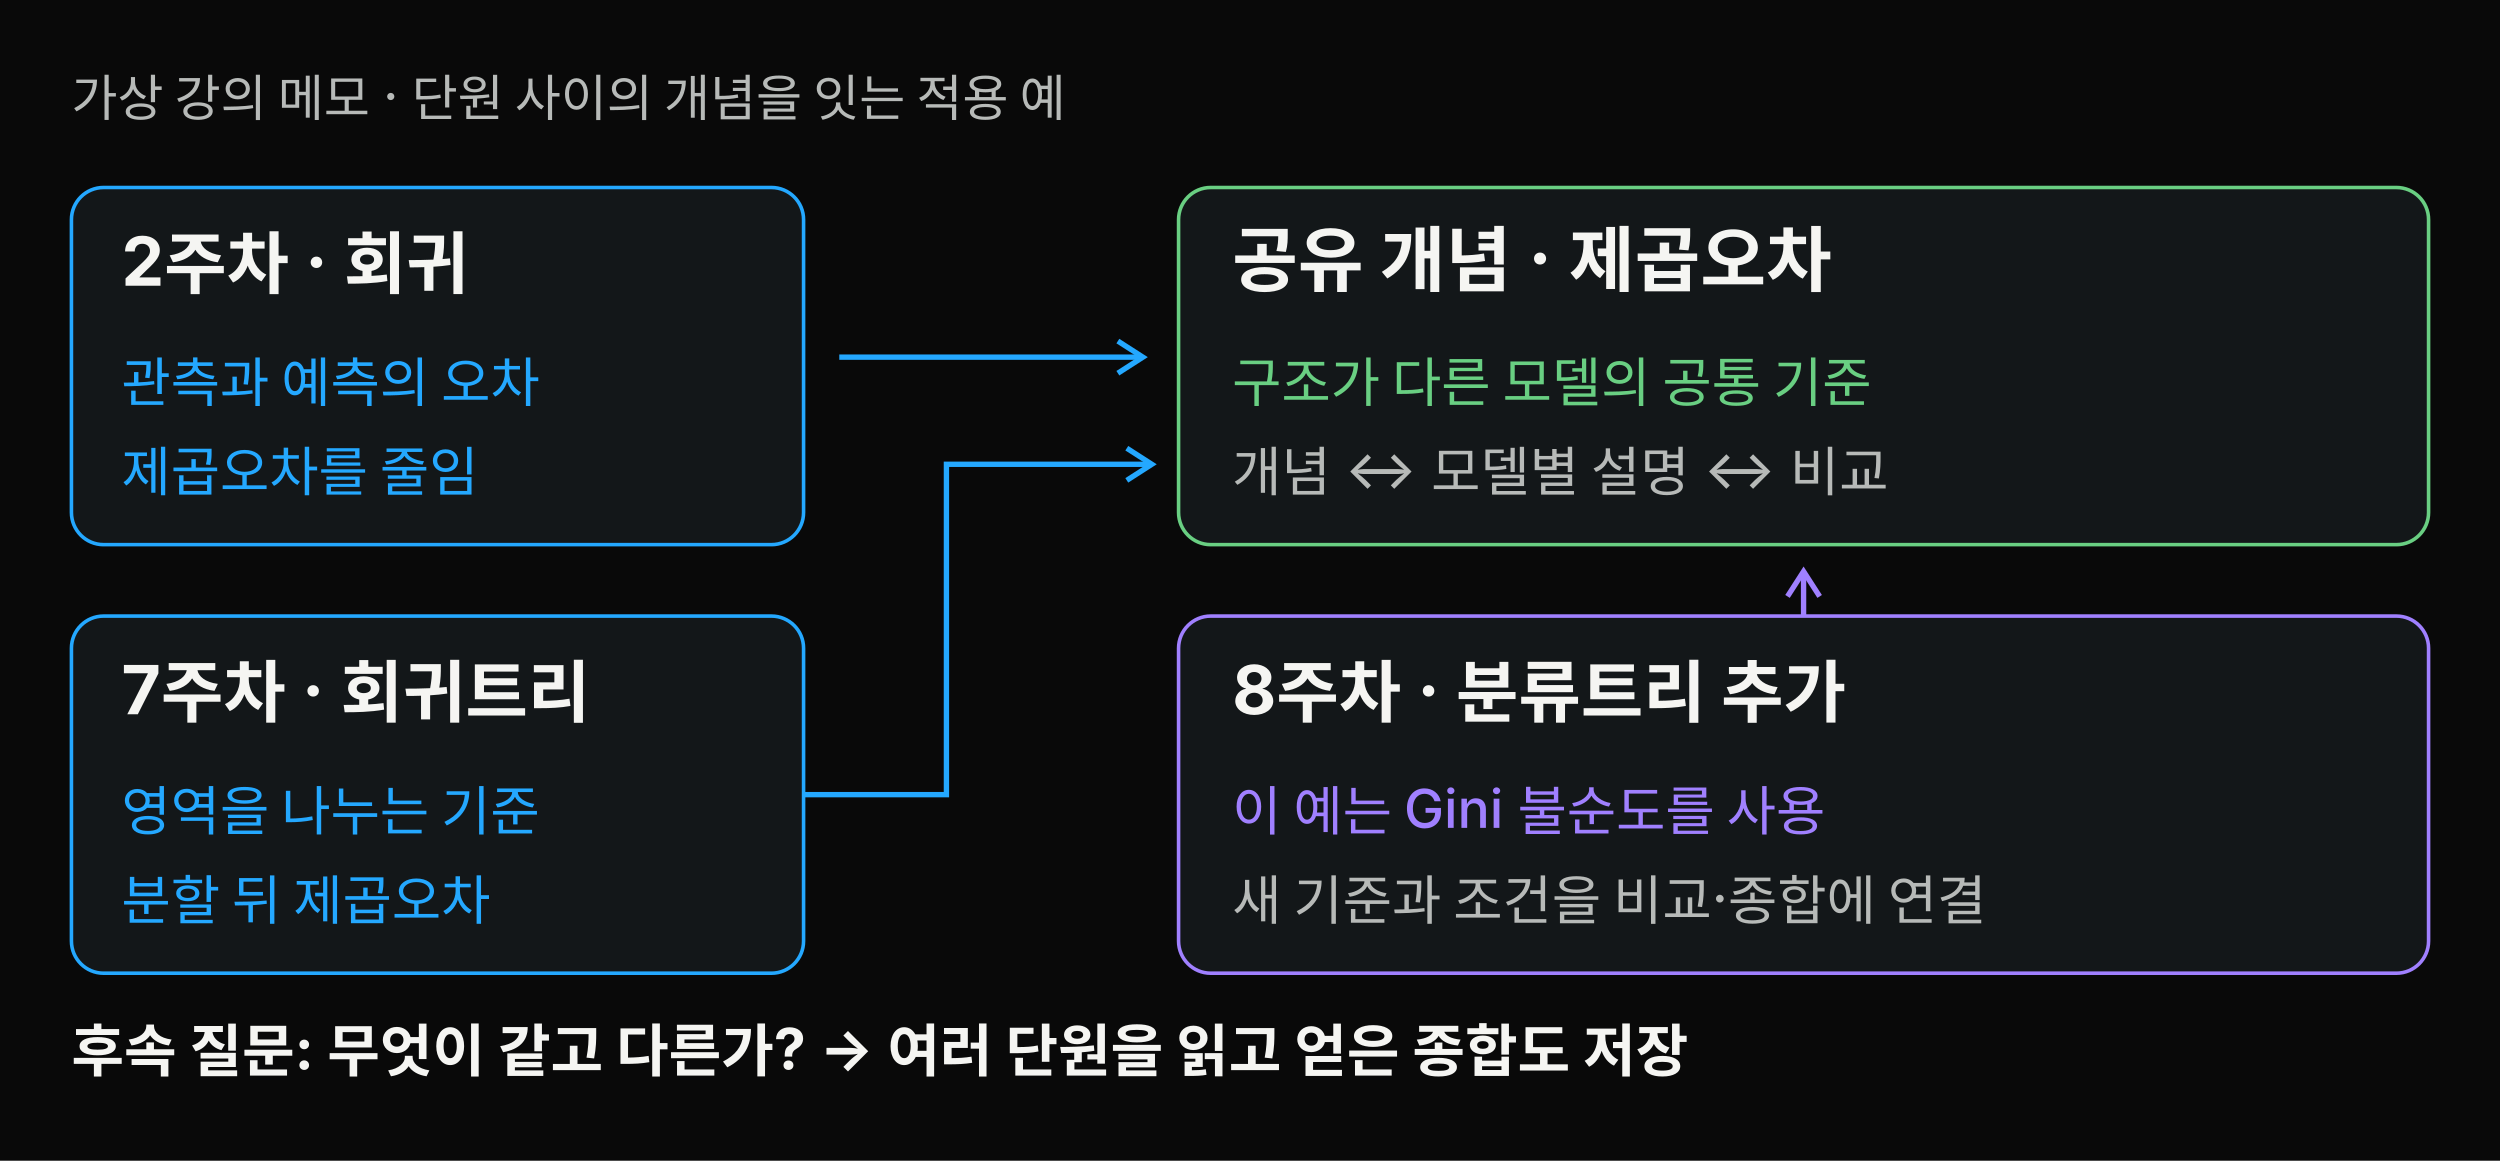
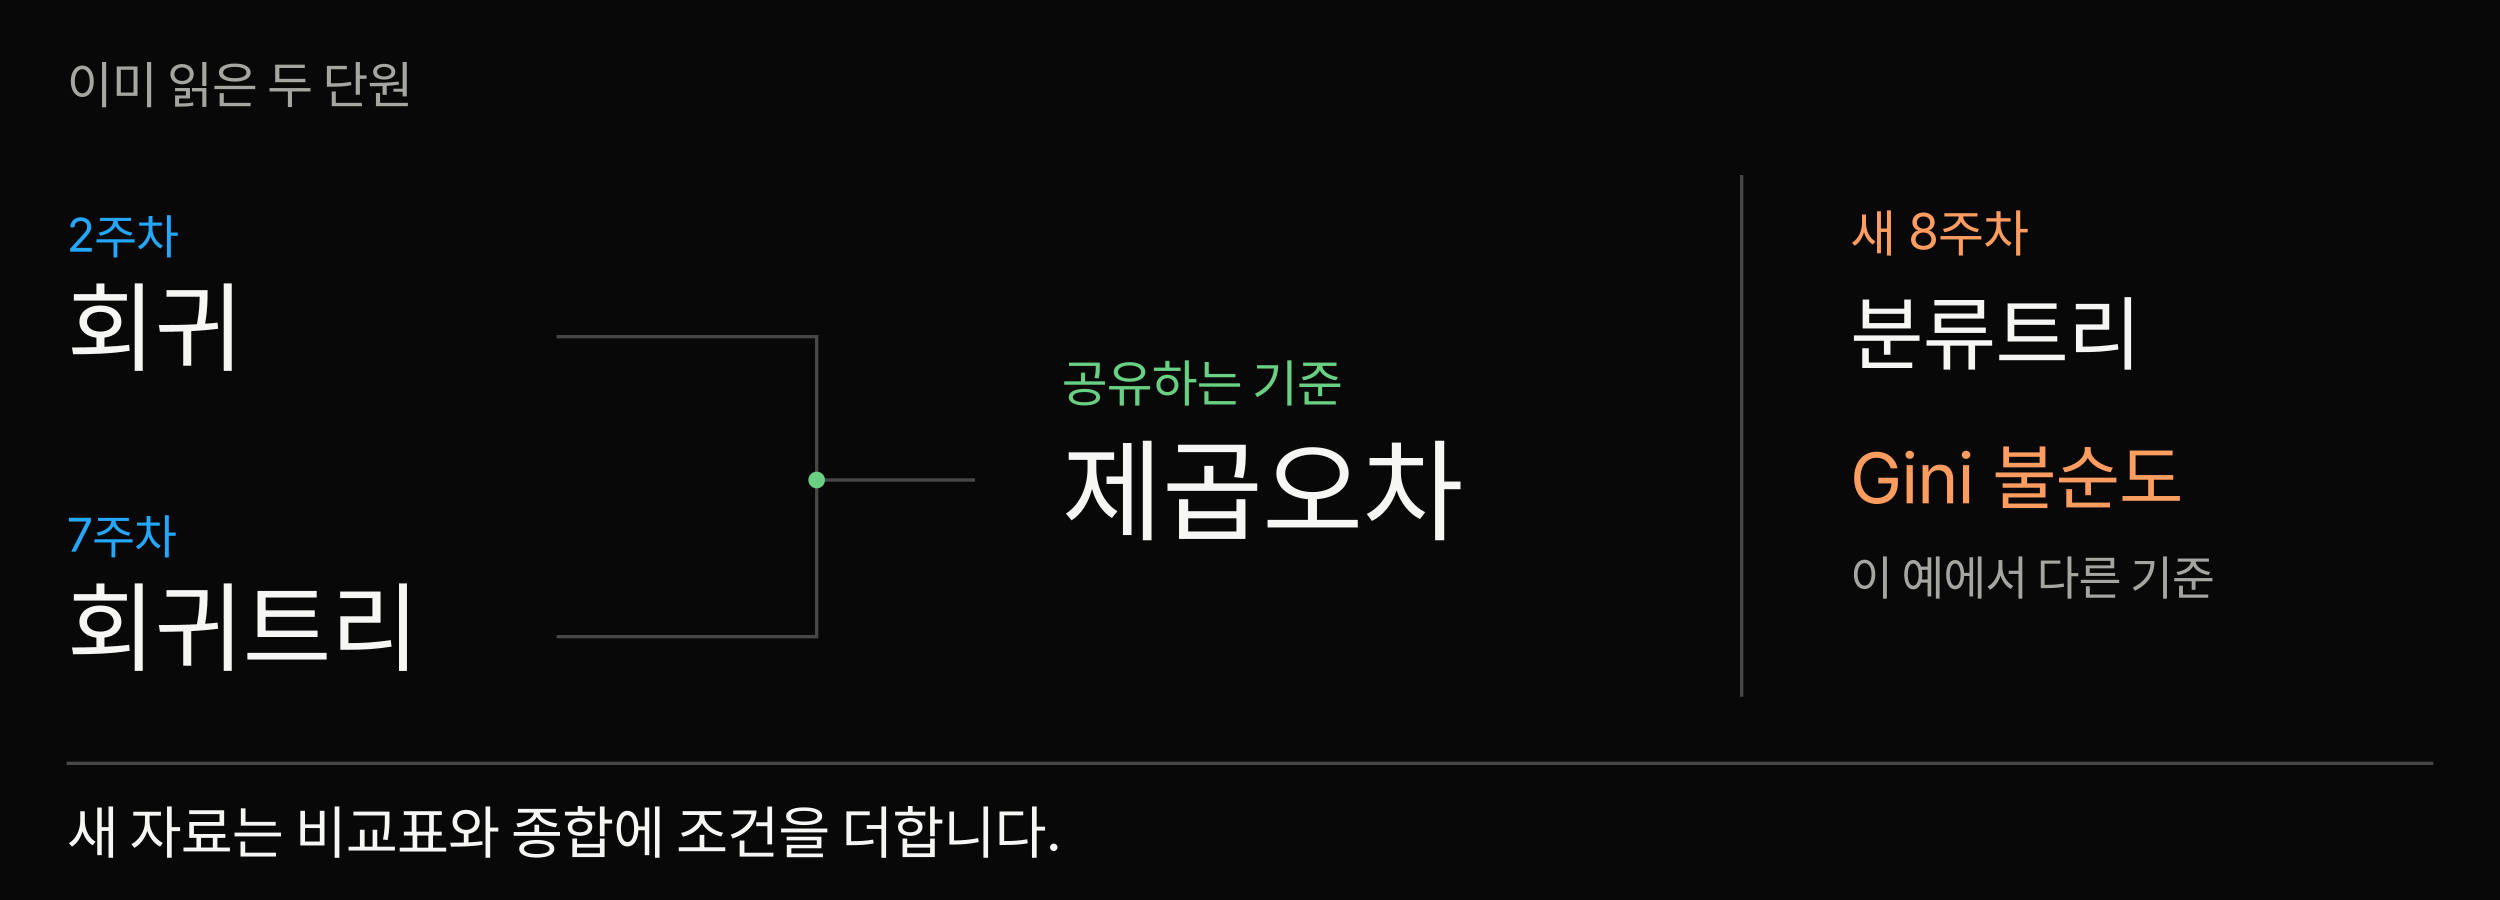
- <svg xmlns="http://www.w3.org/2000/svg" width="1400" height="650" viewBox="0 0 1400 650" role="img" aria-labelledby="title desc">
-   <rect width="1400" height="650" fill="#090909" />
-   <g font-family="Pretendard, -apple-system, BlinkMacSystemFont, Apple SD Gothic Neo, Noto Sans KR, sans-serif">
-     <text x="40" y="65" font-size="28" font-weight="500" fill="#b7bab8" text-anchor="start">가상 강의 메모 · 단원 사이의 개념을 잇는 적용 예</text>
-     <rect x="40" y="105" width="410" height="200" rx="18" fill="#131719" stroke="#24a8ff" stroke-width="2" />
-     <text x="68" y="160" font-size="38" font-weight="700" fill="#f5f5f2" text-anchor="start">2주차 · 회귀</text>
-     <text x="68" y="225" font-size="30" font-weight="500" fill="#24a8ff" text-anchor="start">관측과 예측의 오차</text>
-     <text x="68" y="275" font-size="30" font-weight="500" fill="#24a8ff" text-anchor="start">제곱오차를 줄임</text>
-     <rect x="40" y="345" width="410" height="200" rx="18" fill="#131719" stroke="#24a8ff" stroke-width="2" />
-     <text x="68" y="400" font-size="38" font-weight="700" fill="#f5f5f2" text-anchor="start">7주차 · 회귀트리</text>
-     <text x="68" y="465" font-size="30" font-weight="500" fill="#24a8ff" text-anchor="start">영역을 나누는 기준</text>
-     <text x="68" y="515" font-size="30" font-weight="500" fill="#24a8ff" text-anchor="start">분할 뒤 제곱오차</text>
-     <path d="M470 200L640 200" fill="none" stroke="#24a8ff" stroke-width="3" />
-     <path d="M626 191L640 200L626 209" fill="none" stroke="#24a8ff" stroke-width="3" />
-     <path d="M450 445H530V260H645" fill="none" stroke="#24a8ff" stroke-width="3" />
-     <path d="M631 251L645 260L631 269" fill="none" stroke="#24a8ff" stroke-width="3" />
-     <rect x="660" y="105" width="700" height="200" rx="18" fill="#131719" stroke="#69cf82" stroke-width="2" />
-     <text x="690" y="160" font-size="40" font-weight="700" fill="#f5f5f2" text-anchor="start">공유 개념 · 제곱오차</text>
-     <text x="690" y="225" font-size="30" font-weight="500" fill="#69cf82" text-anchor="start">구조가 다른 모델의 공통 기준</text>
-     <text x="690" y="275" font-size="30" font-weight="500" fill="#b7bab8" text-anchor="start">개념 ↔ 모델별 설명 ↔ 비교</text>
-     <rect x="660" y="345" width="700" height="200" rx="18" fill="#131719" stroke="#a080ff" stroke-width="2" />
-     <text x="690" y="400" font-size="38" font-weight="700" fill="#f5f5f2" text-anchor="start">8주차 · 분류트리 추가</text>
-     <text x="690" y="465" font-size="30" font-weight="500" fill="#a080ff" text-anchor="start">이 예는 Gini 불순도를 사용</text>
-     <text x="690" y="515" font-size="30" font-weight="500" fill="#b7bab8" text-anchor="start">새 기준과 조건을 비교·종합에 연결</text>
-     <text x="40" y="600" font-size="32" font-weight="700" fill="#f5f5f2" text-anchor="start">후속 질문: 무엇이 같고 다른가? → 여러 단원을 읽고 얻은 종합도 저장</text>
-     <path d="M1010 345V320" fill="none" stroke="#a080ff" stroke-width="3" />
-     <path d="M1001 334L1010 320L1019 334" fill="none" stroke="#a080ff" stroke-width="3" />
+ <svg xmlns="http://www.w3.org/2000/svg" width="1500" height="540" viewBox="0 0 1500 540" role="img" aria-labelledby="title desc">
+   <rect width="1500" height="540" fill="#080808" />
+   <g font-family="-apple-system, BlinkMacSystemFont, 'Apple SD Gothic Neo', 'Noto Sans KR', sans-serif" letter-spacing="-.6">
+     <text x="40" y="62" font-size="30" fill="#a5a5a2" font-weight="400" text-anchor="start">이미 읽은 두 단원</text>
+     <text x="40" y="151" font-size="28" fill="#24a8ff" font-weight="400" text-anchor="start">2주차</text>
+     <text x="40" y="218" font-size="58" fill="#f6f6f4" font-weight="400" text-anchor="start">회귀</text>
+     <text x="40" y="331" font-size="28" fill="#24a8ff" font-weight="400" text-anchor="start">7주차</text>
+     <text x="40" y="398" font-size="58" fill="#f6f6f4" font-weight="400" text-anchor="start">회귀트리</text>
+     <path d="M334 202H490V288H585" fill="none" stroke="#474745" stroke-width="2" />
+     <path d="M334 382H490V288" fill="none" stroke="#474745" stroke-width="2" />
+     <circle cx="490" cy="288" r="5" fill="#69cf82" />
+     <text x="637" y="241" font-size="30" fill="#69cf82" font-weight="400" text-anchor="start">공유하는 기준</text>
+     <text x="637" y="319" font-size="66" fill="#f6f6f4" font-weight="400" text-anchor="start">제곱오차</text>
+     <path d="M1045 105L1045 418" fill="none" stroke="#474745" stroke-width="2" />
+     <text x="1110" y="151" font-size="30" fill="#ff9d60" font-weight="400" text-anchor="start">새 8주차</text>
+     <text x="1110" y="218" font-size="48" fill="#f6f6f4" font-weight="400" text-anchor="start">분류트리</text>
+     <text x="1110" y="302" font-size="42" fill="#ff9d60" font-weight="400" text-anchor="start">Gini 불순도</text>
+     <text x="1110" y="357" font-size="28" fill="#a5a5a2" font-weight="400" text-anchor="start">이 예에서 다른 기준</text>
+     <path d="M40 458L1460 458" fill="none" stroke="#474745" stroke-width="2" />
+     <text x="40" y="512" font-size="34" fill="#f6f6f4" font-weight="400" text-anchor="start">새 자료는 비교표와 종합에 조건을 더합니다.</text>
  </g>
</svg>
